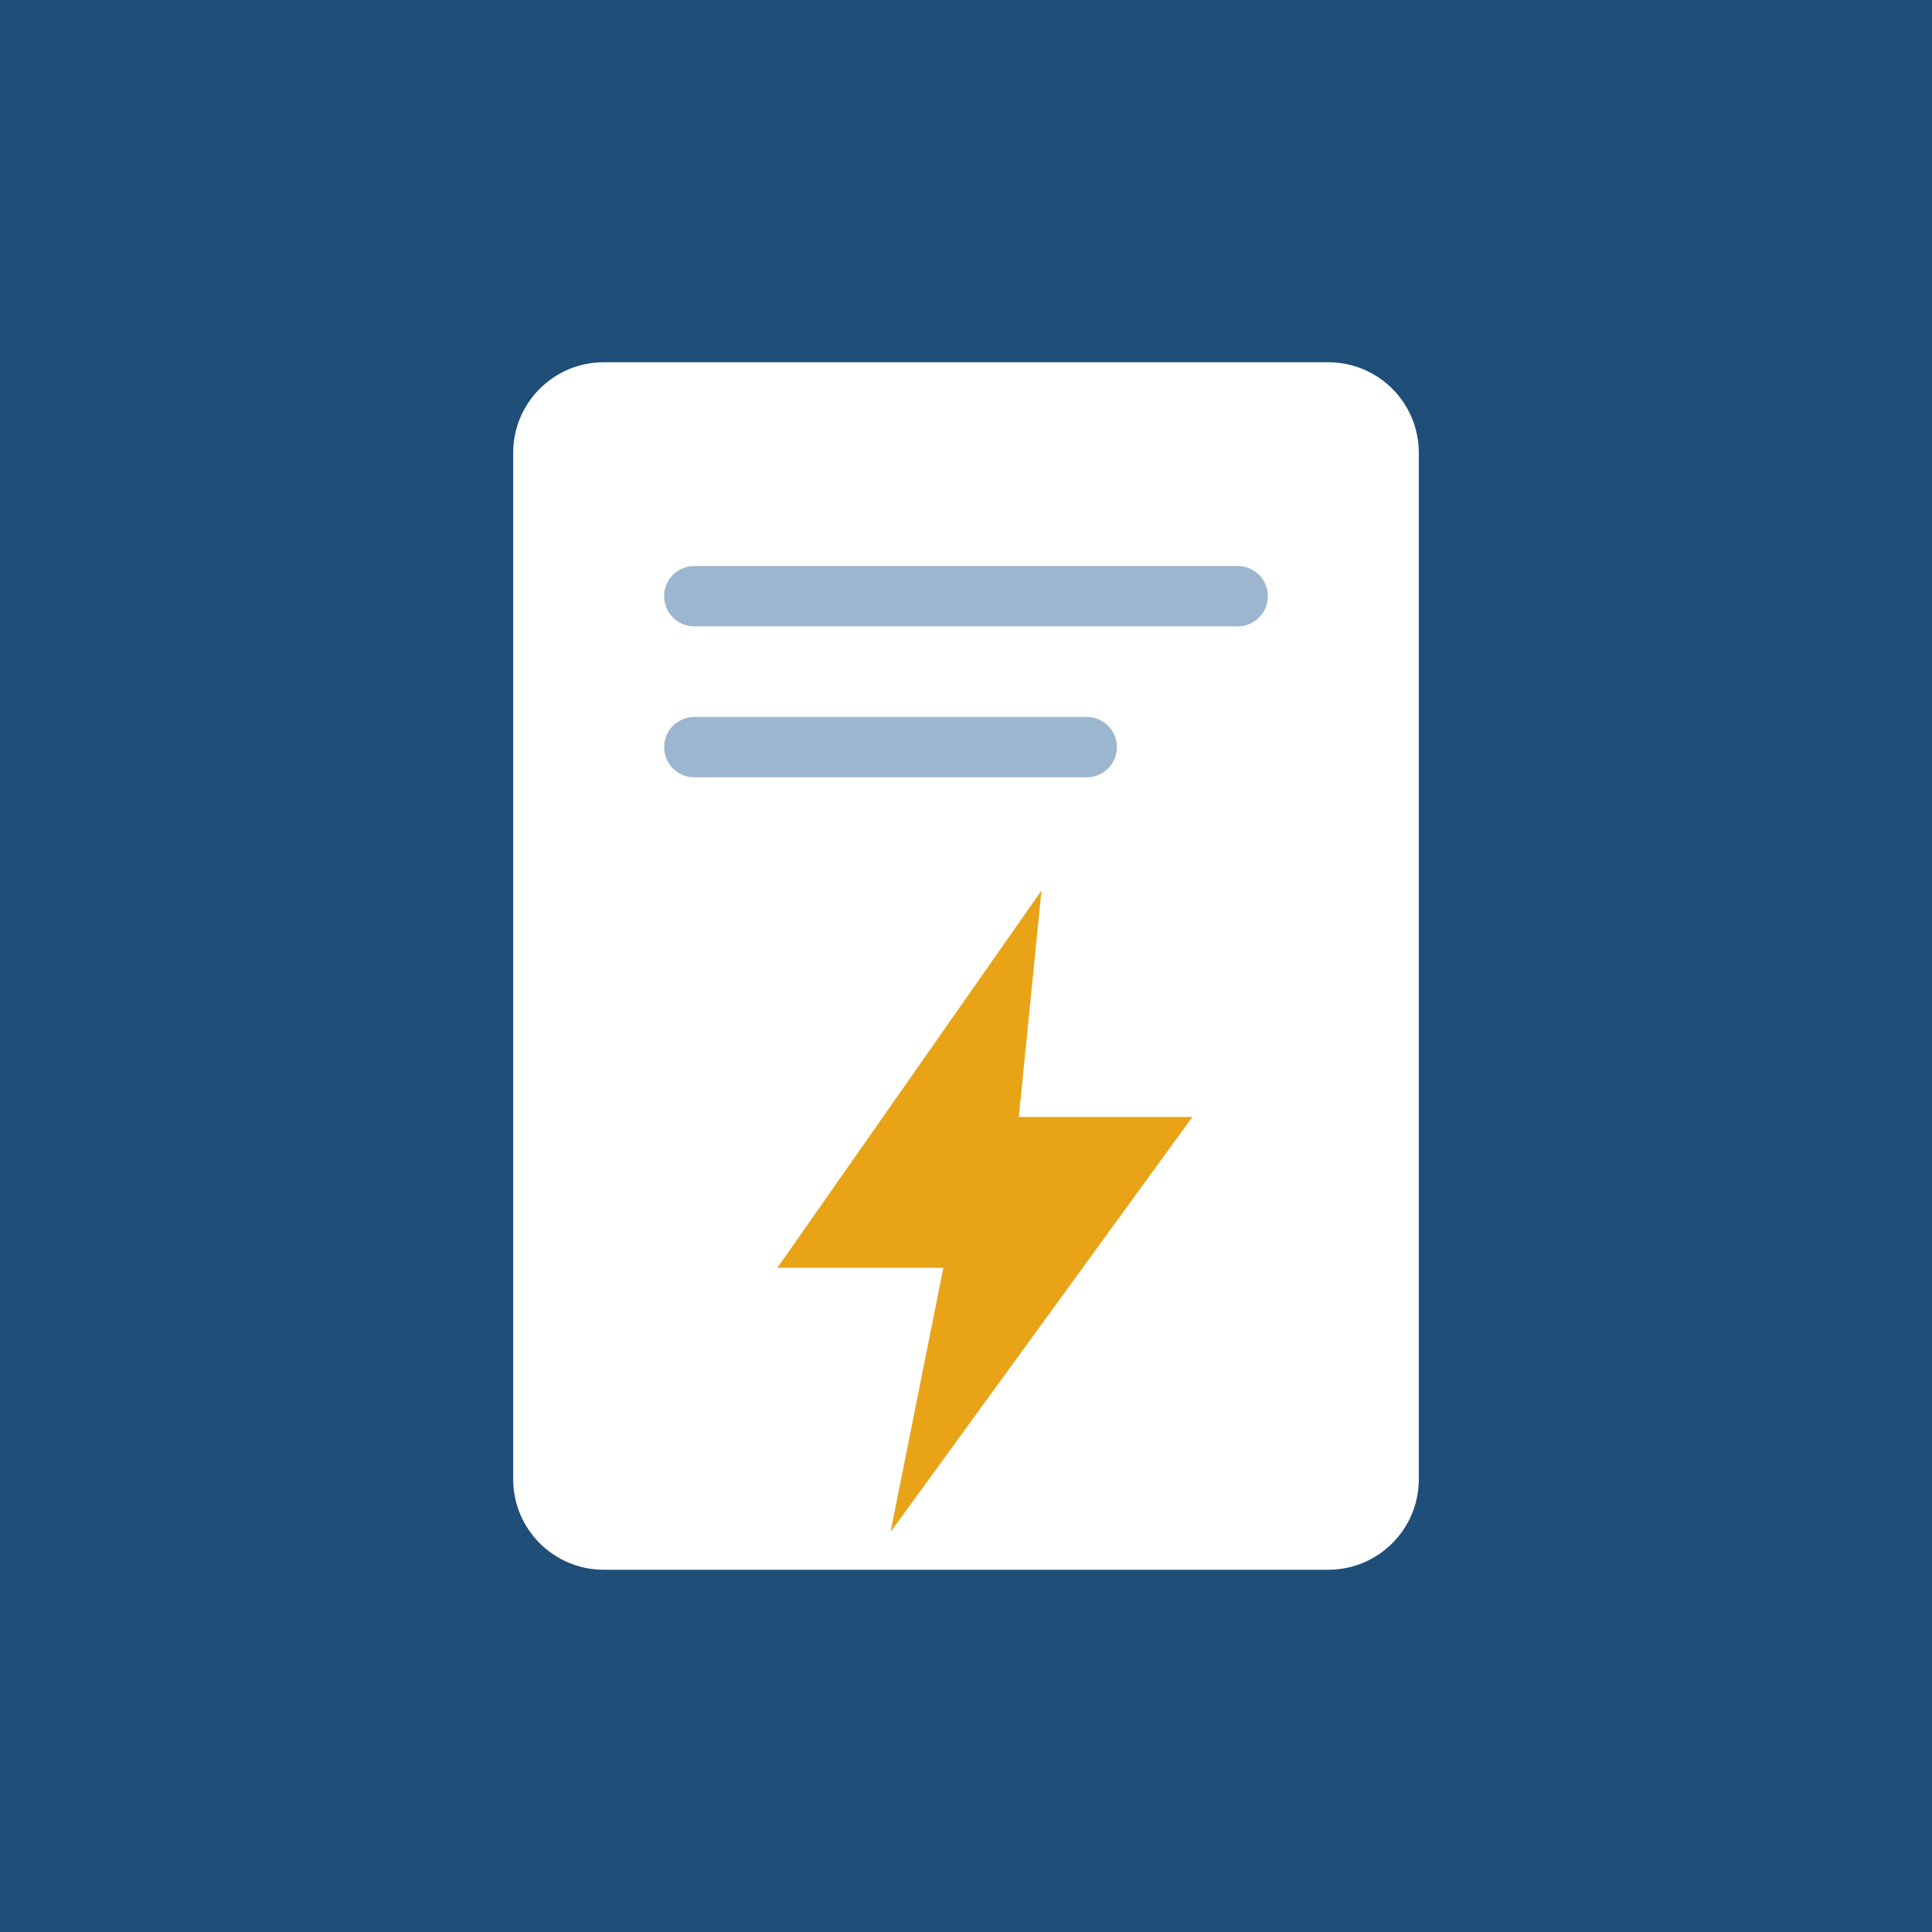
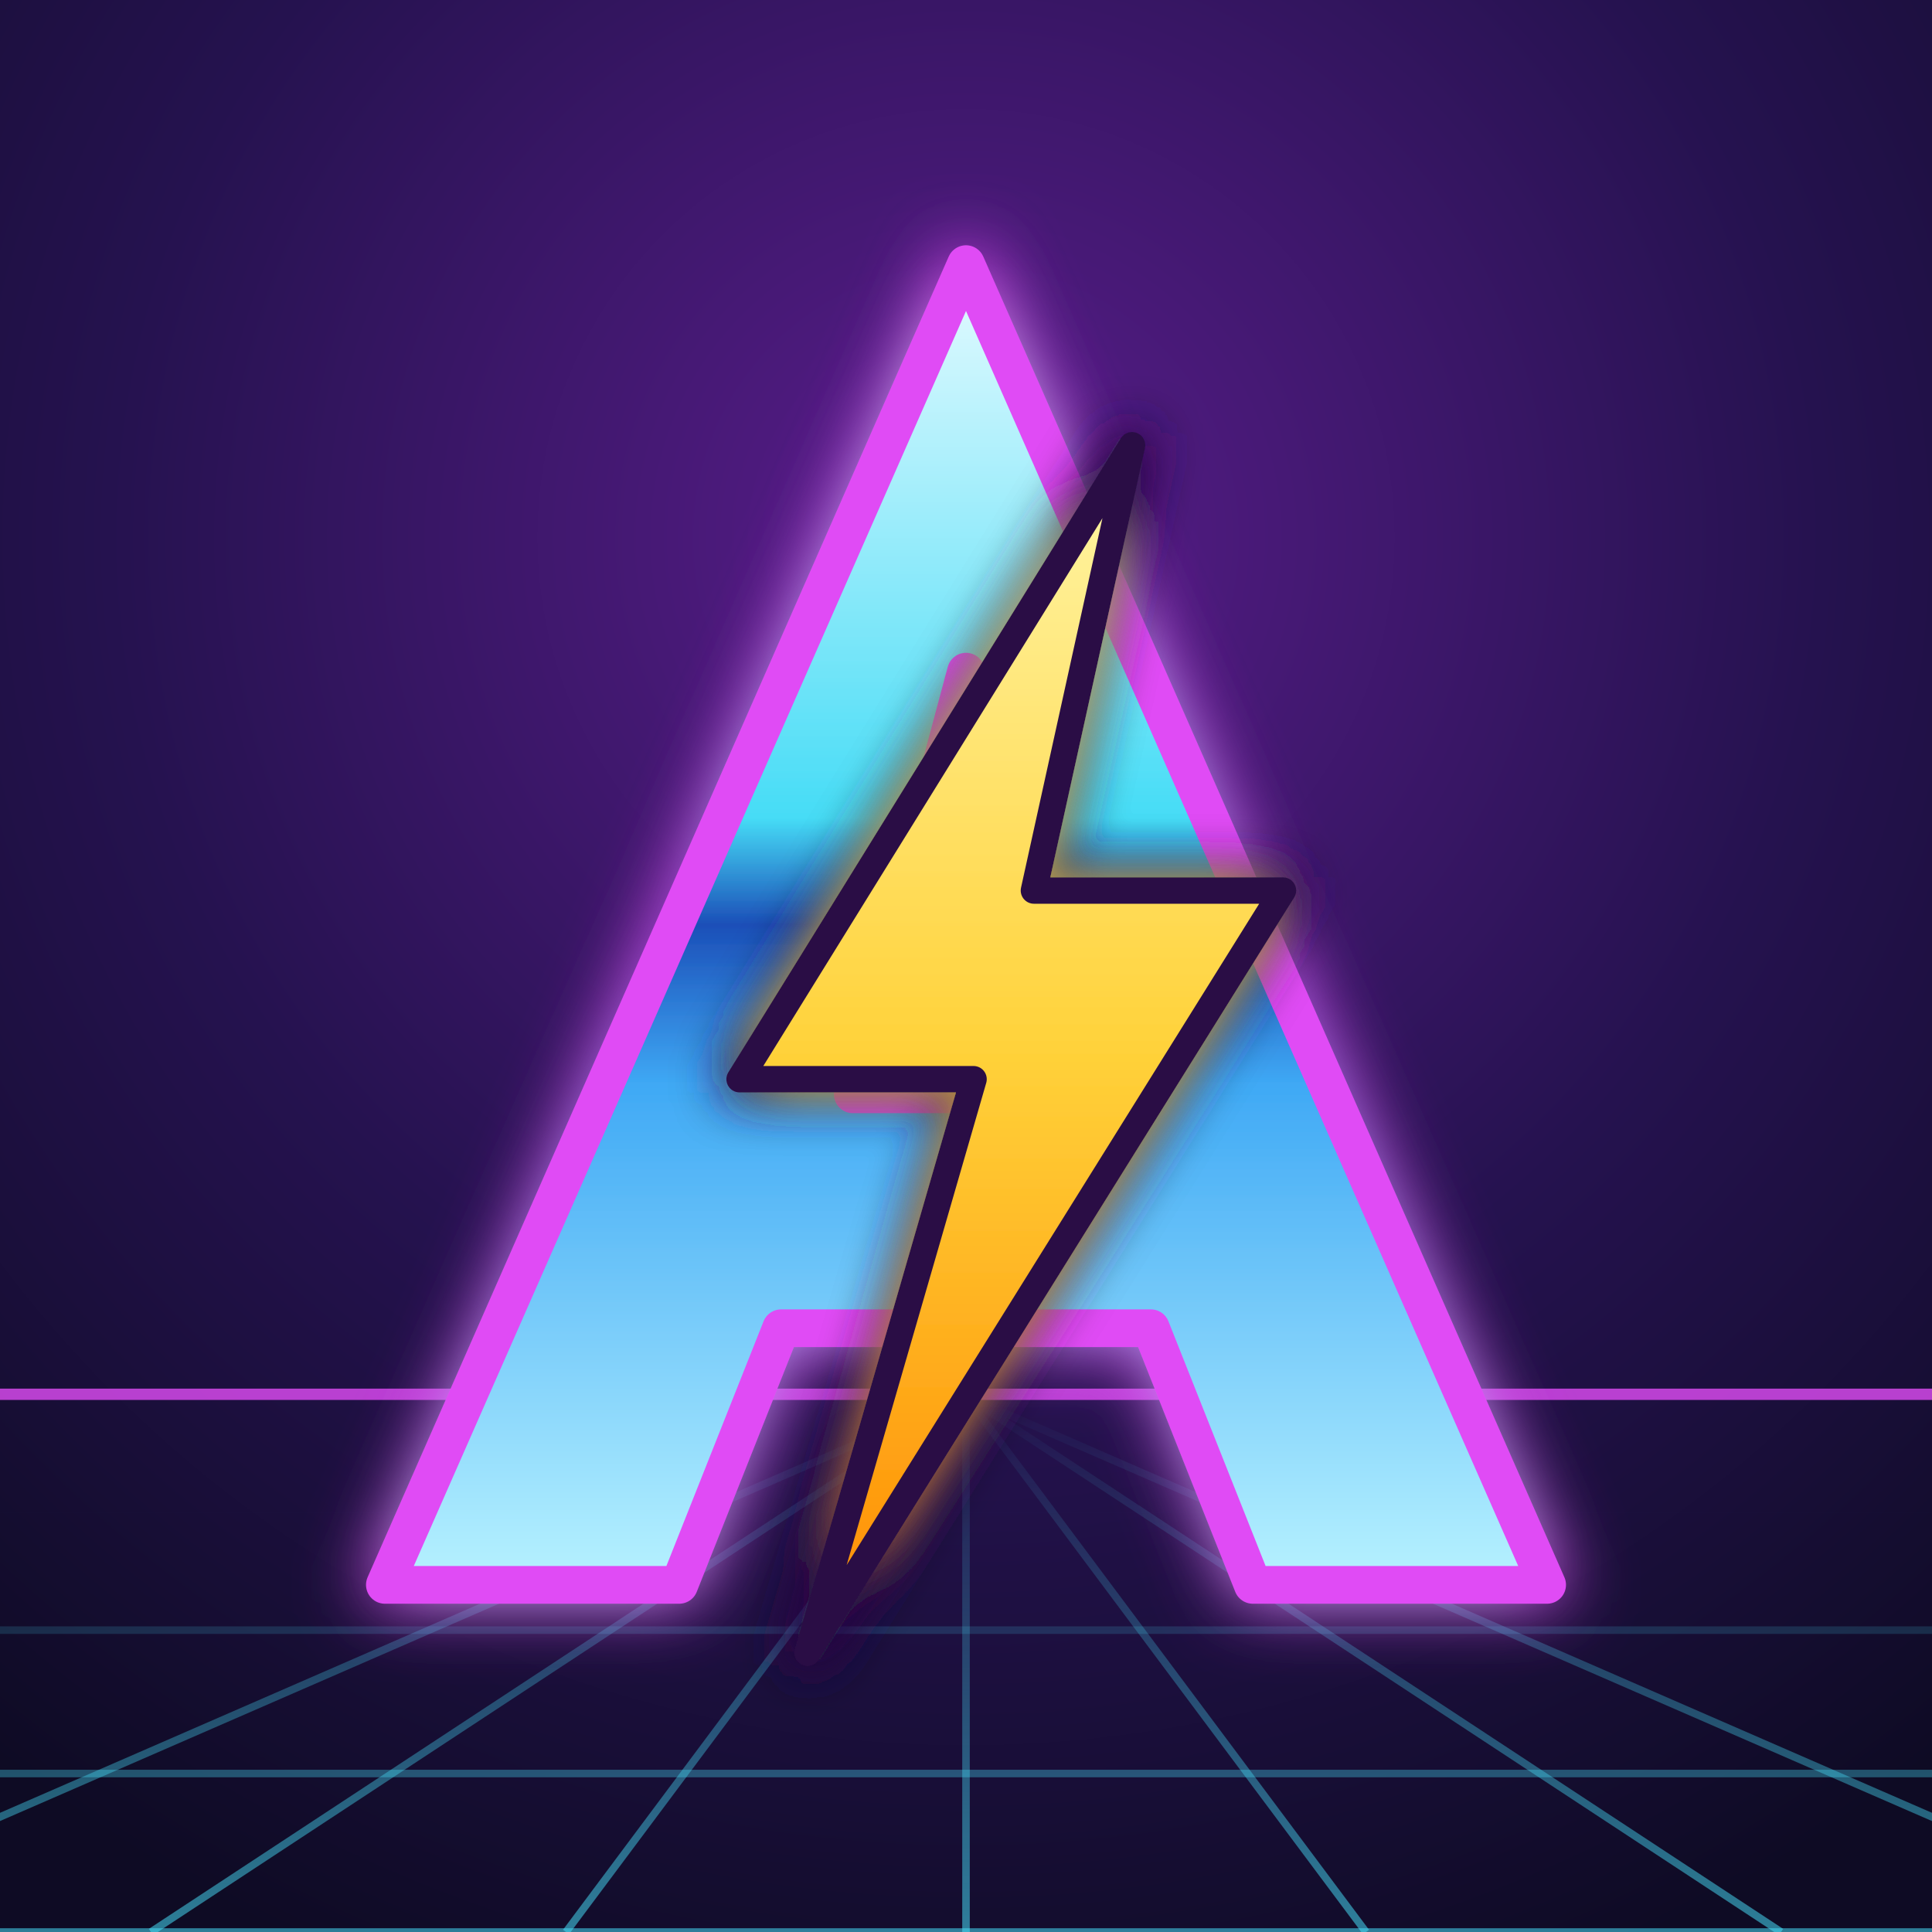
<svg xmlns="http://www.w3.org/2000/svg" viewBox="0 0 512 512">
-   <rect width="512" height="512" rx="0" fill="#1f4e79" />
-   <rect x="136" y="96" width="240" height="320" rx="24" fill="#fff" />
-   <rect x="176" y="150" width="160" height="16" rx="8" fill="#9db6cf" />
-   <rect x="176" y="190" width="120" height="16" rx="8" fill="#9db6cf" />
-   <path d="M276 236 L206 336 h44 l-14 70 l80 -110 h-46 z" fill="#e8a317" />
+   <defs>
+     <radialGradient id="bg" cx="50%" cy="28%" r="80%">
+       <stop offset="0" stop-color="#5a1d8c" />
+       <stop offset=".55" stop-color="#25124f" />
+       <stop offset="1" stop-color="#0e0b24" />
+     </radialGradient>
+     <linearGradient id="chrome" x1="0" y1="0" x2="0" y2="1">
+       <stop offset="0" stop-color="#e8fbff" />
+       <stop offset=".42" stop-color="#46dcf6" />
+       <stop offset=".5" stop-color="#1b4fb8" />
+       <stop offset=".62" stop-color="#3fa9f5" />
+       <stop offset="1" stop-color="#b9f3ff" />
+     </linearGradient>
+     <linearGradient id="bolt" x1="0" y1="0" x2="0" y2="1">
+       <stop offset="0" stop-color="#fff6a8" />
+       <stop offset=".5" stop-color="#ffd23a" />
+       <stop offset="1" stop-color="#ff8a00" />
+     </linearGradient>
+     <linearGradient id="grid" x1="0" y1="0" x2="0" y2="1">
+       <stop offset="0" stop-color="#46dcf6" stop-opacity="0" />
+       <stop offset="1" stop-color="#46dcf6" stop-opacity=".55" />
+     </linearGradient>
+     <filter id="glowP" x="-30%" y="-30%" width="160%" height="160%">
+       <feGaussianBlur stdDeviation="9" result="b" />
+       <feMerge>
+         <feMergeNode in="b" />
+         <feMergeNode in="SourceGraphic" />
+       </feMerge>
+     </filter>
+     <filter id="glowY" x="-40%" y="-40%" width="180%" height="180%">
+       <feGaussianBlur stdDeviation="7" result="b" />
+       <feMerge>
+         <feMergeNode in="b" />
+         <feMergeNode in="b" />
+         <feMergeNode in="SourceGraphic" />
+       </feMerge>
+     </filter>
+   </defs>
+   <rect width="512" height="512" fill="url(#bg)" />
+   <g stroke="url(#grid)" stroke-width="2" fill="none">
+     <path d="M0 400H512M0 432H512M0 470H512M0 512H512" />
+     <path d="M256 370L256 512M256 370L150 512M256 370L362 512M256 370L40 512M256 370L472 512M256 370L-70 512M256 370L582 512" />
+   </g>
+   <rect y="368" width="512" height="3" fill="#e04cf5" opacity=".8" />
+   <g filter="url(#glowP)">
+     <path d="M256 70 L410 420 H332 L305 352 H207 L180 420 H102 Z M256 178 L226 290 H286 Z" fill="url(#chrome)" fill-rule="evenodd" stroke="#e04cf5" stroke-width="10" stroke-linejoin="round" />
+   </g>
+   <g filter="url(#glowY)">
+     <path d="M300 118 L196 286 H258 L214 438 L340 236 H274 Z" fill="url(#bolt)" stroke="#2a0f45" stroke-width="7" stroke-linejoin="round" />
+   </g>
</svg>
